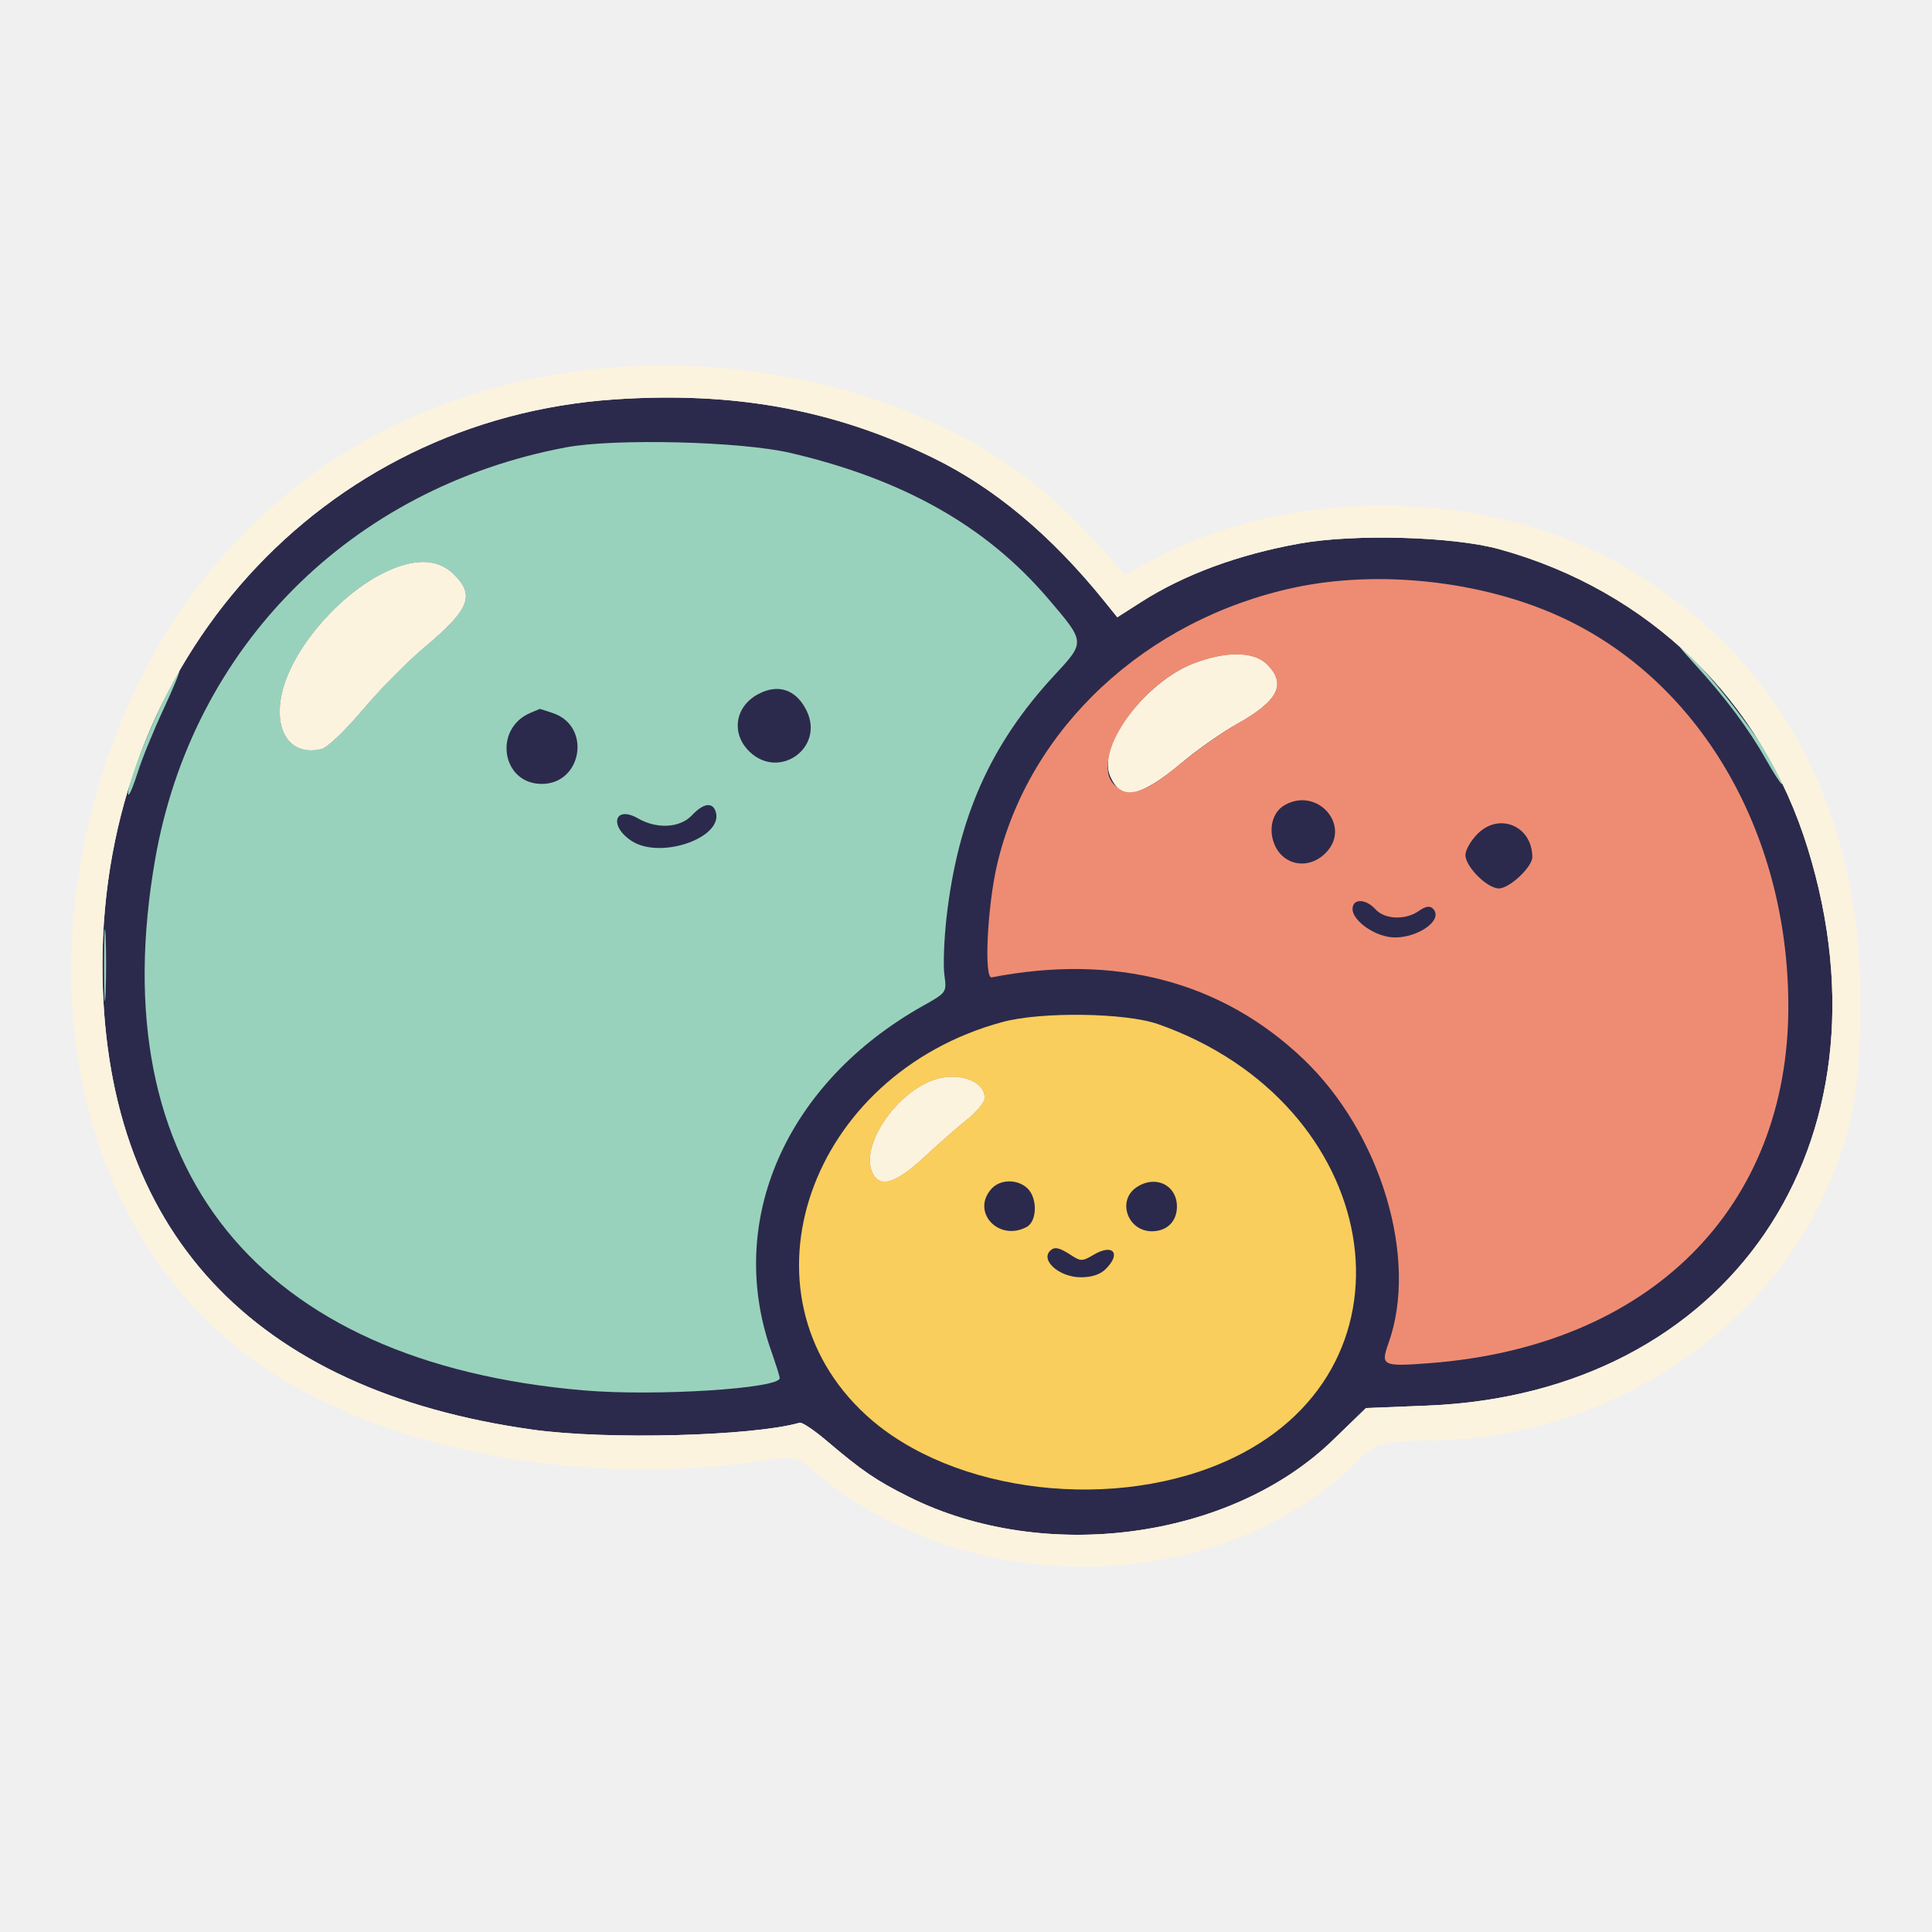
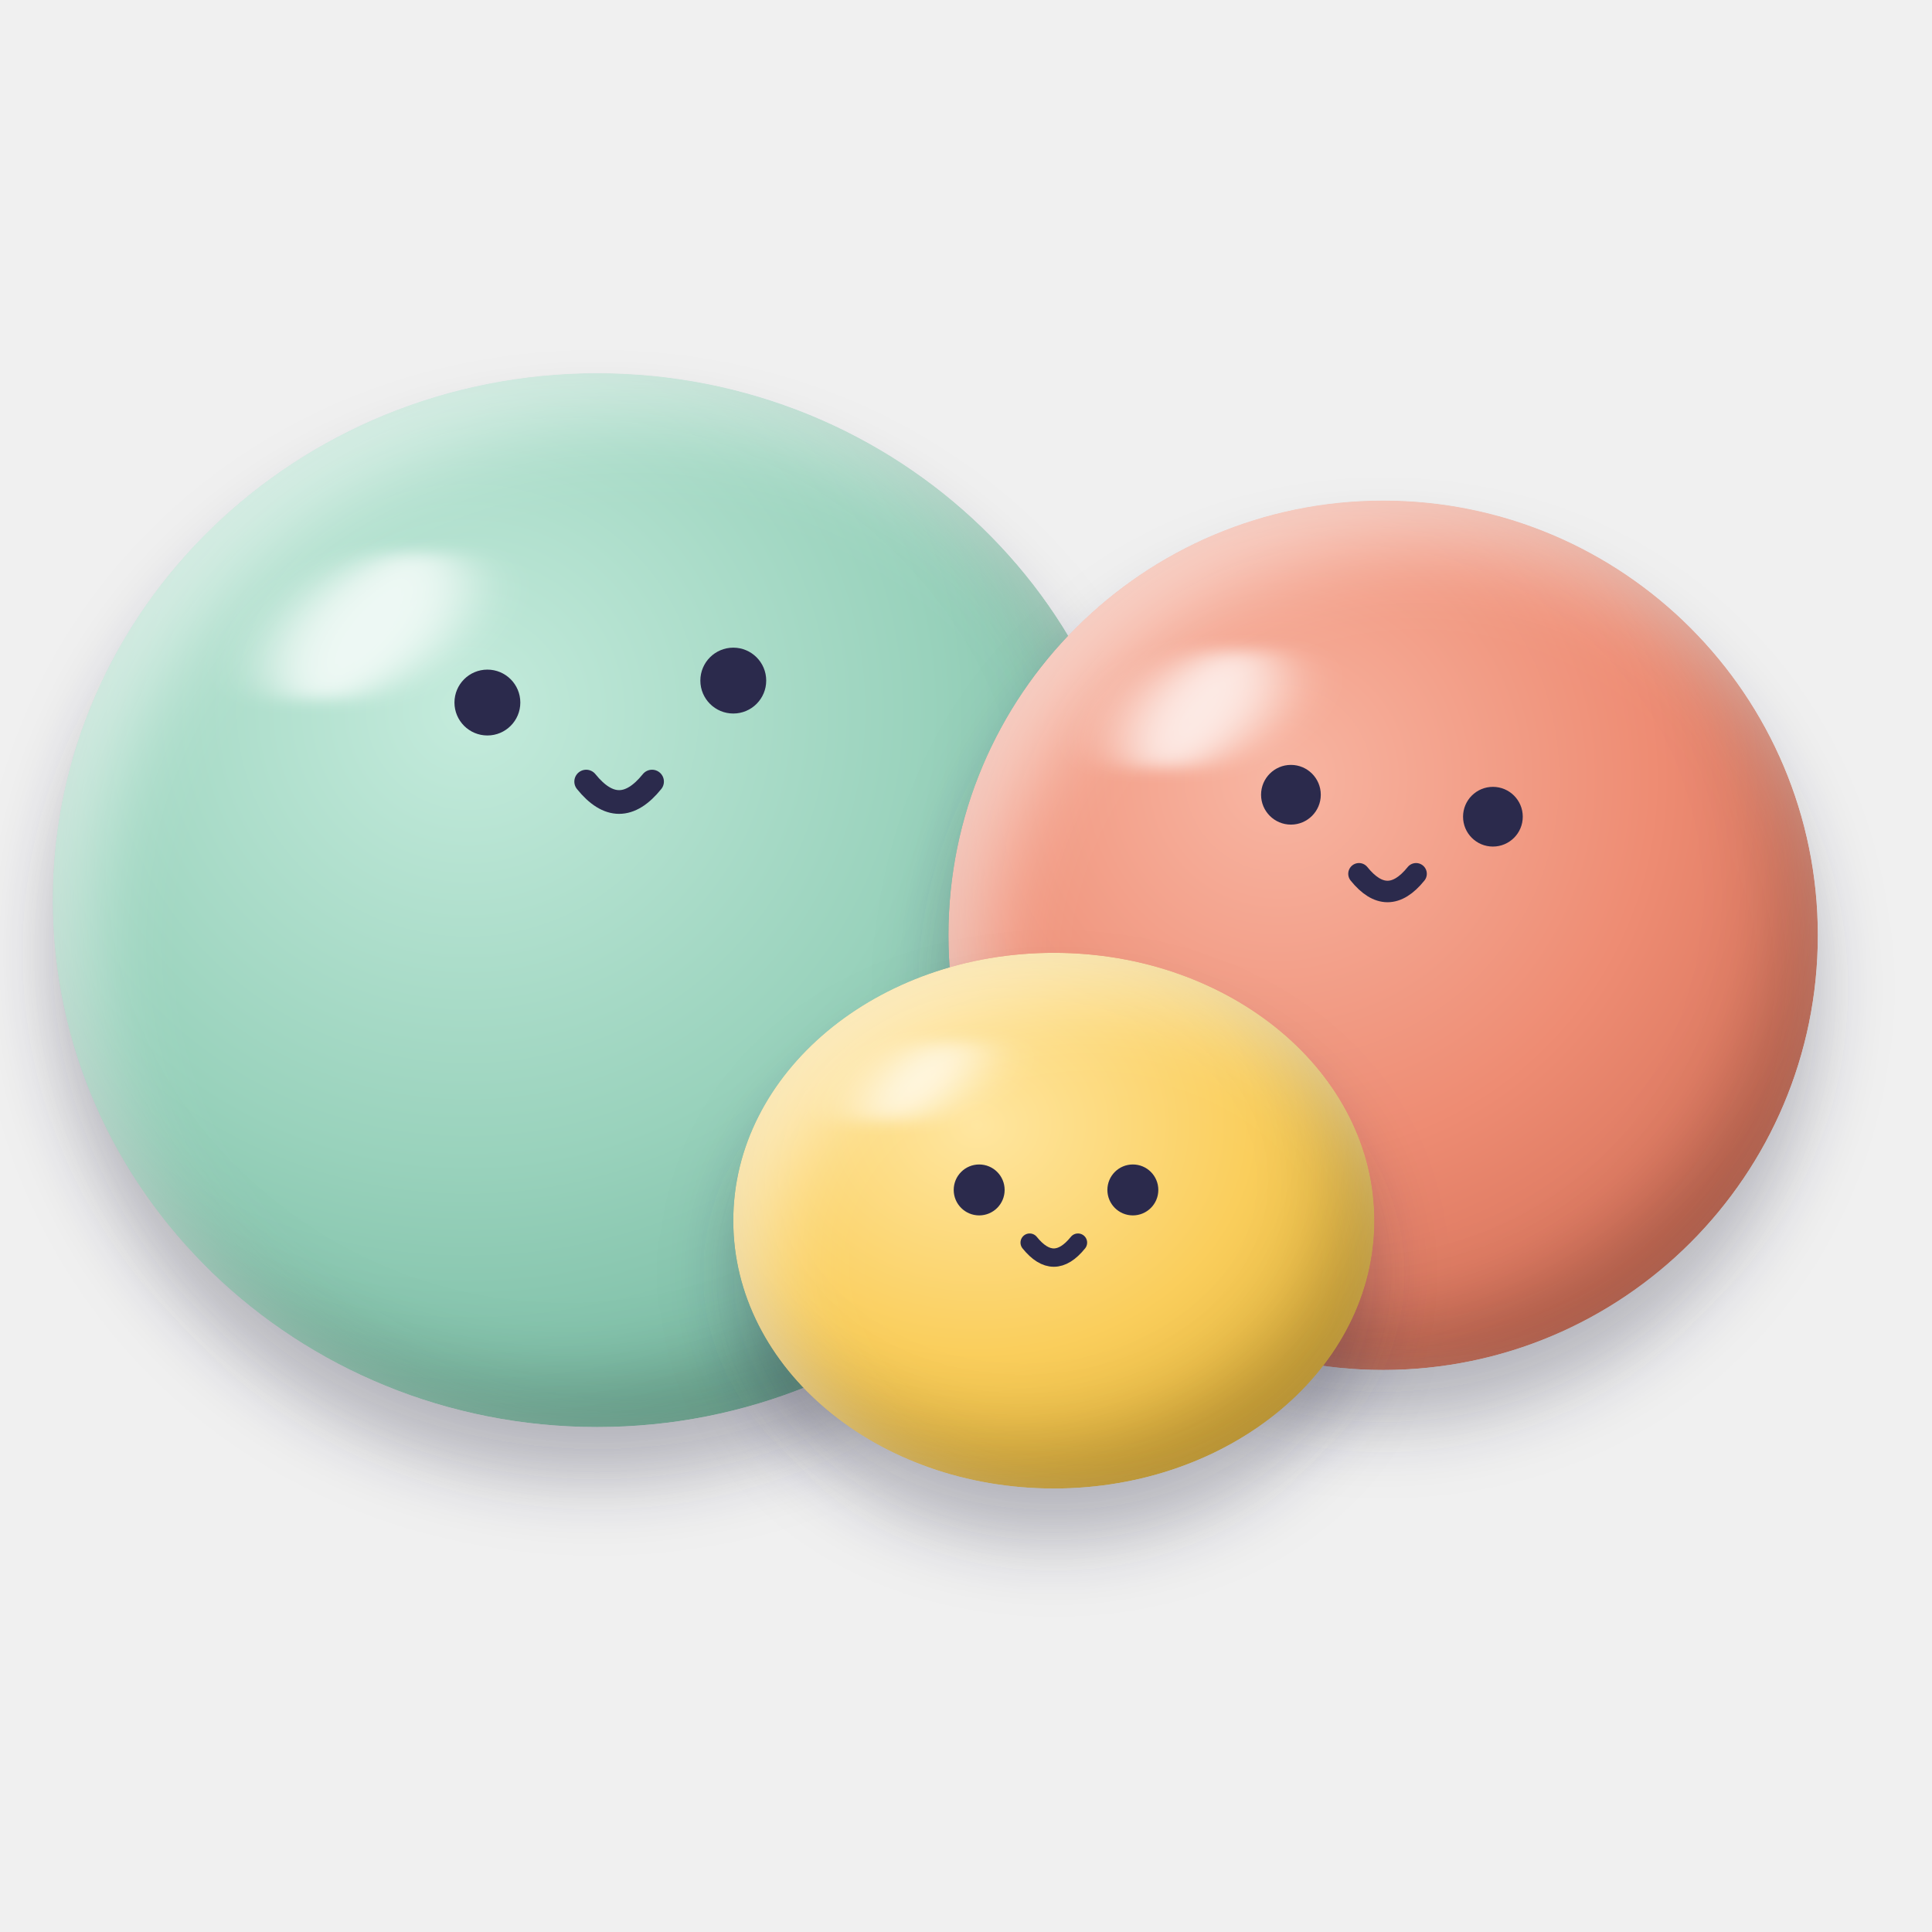
- <svg xmlns="http://www.w3.org/2000/svg" viewBox="11.5 -59.5 462.1 462.1" role="img" aria-label="JmkFamily">
+ <svg xmlns="http://www.w3.org/2000/svg" viewBox="30 -42 440 440" role="img" aria-label="JmkFamily">
+   <defs>
+     <radialGradient id="sgt" cx="38%" cy="32%" r="78%">
+       <stop offset="0" stop-color="#C4EBDC" />
+       <stop offset=".55" stop-color="#99D2BC" />
+       <stop offset="1" stop-color="#6FB49B" />
+     </radialGradient>
+     <radialGradient id="sgc" cx="38%" cy="32%" r="78%">
+       <stop offset="0" stop-color="#F8B6A3" />
+       <stop offset=".55" stop-color="#EE8C73" />
+       <stop offset="1" stop-color="#CF6A52" />
+     </radialGradient>
+     <radialGradient id="sgy" cx="38%" cy="32%" r="78%">
+       <stop offset="0" stop-color="#FFE6A0" />
+       <stop offset=".55" stop-color="#FACE5C" />
+       <stop offset="1" stop-color="#DFAE33" />
+     </radialGradient>
+     <filter id="sclay" x="-20%" y="-20%" width="140%" height="150%" color-interpolation-filters="sRGB">
+       <feGaussianBlur in="SourceAlpha" stdDeviation="9" result="b" />
+       <feOffset in="b" dx="-7" dy="-9" result="o1" />
+       <feComposite in="SourceAlpha" in2="o1" operator="out" result="sh" />
+       <feFlood flood-color="#000" flood-opacity=".22" />
+       <feComposite in2="sh" operator="in" result="inShadow" />
+       <feOffset in="b" dx="8" dy="10" result="o2" />
+       <feComposite in="SourceAlpha" in2="o2" operator="out" result="hl" />
+       <feFlood flood-color="#fff" flood-opacity=".55" />
+       <feComposite in2="hl" operator="in" result="inLight" />
+       <feMerge>
+         <feMergeNode in="SourceGraphic" />
+         <feMergeNode in="inShadow" />
+         <feMergeNode in="inLight" />
+       </feMerge>
+       <feComposite in2="SourceAlpha" operator="in" />
+     </filter>
+     <filter id="sdrop" x="-30%" y="-30%" width="160%" height="170%">
+       <feGaussianBlur stdDeviation="8" />
+     </filter>
+     <filter id="ssoft" x="-50%" y="-50%" width="200%" height="200%">
+       <feGaussianBlur stdDeviation="5" />
+     </filter>
+   </defs>
  <g id="symbol">
-     <path fill="#FCF3DE" fill-rule="evenodd" d="M 148.500 29.479 C 95.576 36.925, 55.227 70.210, 37.546 121.008 C 17.051 179.887, 32.443 239.487, 75.539 268.126 C 104.832 287.593, 151.175 296.136, 193.686 289.906 C 201.872 288.707, 201.872 288.707, 206.948 292.956 C 243.930 323.919, 304.122 322.303, 336.659 289.474 C 340.242 285.858, 343.377 285, 352.994 285 C 392.405 285, 430.781 261.692, 446.960 227.928 C 454.282 212.647, 456.347 202.414, 456.429 181 C 456.607 134.659, 437.874 99.001, 401.878 77.161 C 369.103 57.277, 321.608 56.141, 287.331 74.424 L 280.500 78.067 277.652 74.784 C 263.020 57.914, 250.685 48.580, 232.497 40.615 C 207.177 29.526, 176.793 25.498, 148.500 29.479" />
-     <path fill="#2B2A4C" fill-rule="evenodd" d="M 158.500 36.032 C 88.375 40.766, 35.967 98.660, 36.006 171.349 C 36.039 234.639, 71.651 273.063, 138.977 282.453 C 156.636 284.916, 191.506 284.008, 202.770 280.792 C 203.333 280.632, 206.203 282.547, 209.147 285.048 C 217.701 292.316, 221.039 294.597, 228.818 298.488 C 261.174 314.676, 305.728 308.741, 330.274 284.973 L 338.216 277.283 352.858 276.697 C 424.957 273.814, 465.698 214.214, 443.908 143.500 C 432.947 107.930, 405.937 81.724, 370.054 71.845 C 359.021 68.808, 335.426 68.147, 322.312 70.508 C 307.647 73.149, 294.690 77.938, 284.393 84.525 L 278.741 88.141 275.663 84.321 C 262.968 68.563, 249.261 57.107, 234.535 49.945 C 210.901 38.453, 187.116 34.101, 158.500 36.032 M 103.216 77.580 C 92.190 83.074, 81.255 96.034, 78.948 106.340 C 76.897 115.509, 81.132 121.439, 88.425 119.608 C 89.806 119.261, 94.029 115.232, 98.233 110.250 C 102.293 105.437, 108.932 98.718, 112.986 95.319 C 123.769 86.275, 125.119 82.965, 120.077 77.923 C 116.229 74.075, 110.483 73.958, 103.216 77.580 M 297 99.213 C 285.461 103.638, 274.060 118.903, 276.998 125.994 C 279.524 132.094, 284.061 131.304, 293.947 123.045 C 297.785 119.838, 303.851 115.578, 307.426 113.579 C 317.188 108.119, 319.206 104.115, 314.545 99.455 C 311.403 96.313, 304.801 96.222, 297 99.213 M 234.202 199.049 C 225.380 202.589, 217.651 214.321, 220.026 220.568 C 221.634 224.798, 225.503 223.770, 232.507 217.250 C 235.905 214.088, 240.555 210.012, 242.842 208.194 C 245.129 206.375, 247 204.082, 247 203.099 C 247 198.841, 240.134 196.669, 234.202 199.049" />
-     <path fill="#99D2BC" fill-rule="evenodd" d="M 146.834 47.508 C 95.385 57.209, 57.466 95.245, 48.609 146.037 C 35.688 220.130, 73.041 266.394, 151.164 273.057 C 168.179 274.508, 198 272.633, 198 270.113 C 198 269.738, 197.070 266.784, 195.933 263.549 C 185.003 232.452, 199.518 199.475, 232.223 181.100 C 237.946 177.884, 237.946 177.884, 237.381 173.692 C 237.070 171.386, 237.298 165.225, 237.888 160 C 240.585 136.102, 248.383 118.551, 263.608 102.106 C 271.143 93.967, 271.162 94.207, 262.210 83.703 C 247.427 66.355, 227.585 55.139, 200.500 48.821 C 188.668 46.060, 158.435 45.321, 146.834 47.508 M 103.216 77.580 C 92.190 83.074, 81.255 96.034, 78.948 106.340 C 76.897 115.509, 81.132 121.439, 88.425 119.608 C 89.806 119.261, 94.029 115.232, 98.233 110.250 C 102.293 105.437, 108.932 98.718, 112.986 95.319 C 123.769 86.275, 125.119 82.965, 120.077 77.923 C 116.229 74.075, 110.483 73.958, 103.216 77.580 M 416.774 99.264 C 424.325 107.523, 429.684 114.699, 433.957 122.270 C 435.736 125.422, 437.403 128, 437.663 128 C 440.341 128, 423.072 104.115, 414.888 96.500 C 412.228 94.024, 412.946 95.077, 416.774 99.264 M 49.569 110.250 C 45.085 119.910, 41.494 129.828, 42.219 130.553 C 42.452 130.785, 43.452 128.394, 44.441 125.238 C 45.431 122.082, 48.180 115.338, 50.552 110.250 C 52.923 105.162, 54.638 101, 54.363 101 C 54.088 101, 51.931 105.162, 49.569 110.250 M 192.775 106.559 C 187.241 109.562, 186.317 116.014, 190.805 120.313 C 197.866 127.078, 208.662 119.411, 204.481 110.601 C 202.030 105.436, 197.639 103.919, 192.775 106.559 M 138.500 110.945 C 129.401 114.670, 131.421 128, 141.085 128 C 150.713 128, 152.984 114.282, 143.881 111.108 C 142.132 110.499, 140.656 110.029, 140.601 110.063 C 140.545 110.098, 139.600 110.495, 138.500 110.945 M 177 135.500 C 174.150 138.534, 168.654 138.856, 164.124 136.257 C 158.512 133.036, 157.059 138.027, 162.560 141.631 C 169.581 146.232, 185.011 140.683, 182.608 134.422 C 181.789 132.287, 179.628 132.703, 177 135.500 M 36.395 171.500 C 36.396 179.200, 36.553 182.218, 36.743 178.206 C 36.934 174.195, 36.932 167.895, 36.741 164.206 C 36.549 160.518, 36.393 163.800, 36.395 171.500" />
-     <path fill="#EE8C73" fill-rule="evenodd" d="M 321 81.059 C 285.542 88.695, 257.720 114.588, 250.028 147.112 C 247.659 157.126, 246.802 174.636, 248.699 174.267 C 278.238 168.526, 303.747 175.217, 323.253 193.822 C 341.799 211.512, 350.817 241.583, 343.617 261.724 C 341.670 267.172, 342.128 267.399, 353.350 266.550 C 406.106 262.561, 439.353 229.443, 439.238 180.997 C 439.140 139.262, 417.807 103.030, 384.421 87.892 C 365.644 79.378, 341.091 76.733, 321 81.059 M 297 99.213 C 282.595 104.737, 270.639 125.144, 279.454 129.161 C 283.100 130.822, 285.978 129.607, 294.082 122.983 C 298.162 119.648, 304.296 115.350, 307.713 113.432 C 317.185 108.114, 319.161 104.070, 314.545 99.455 C 311.403 96.313, 304.801 96.222, 297 99.213 M 318.695 133.111 C 315.980 134.690, 314.905 138.429, 316.144 141.984 C 318.050 147.452, 324.340 148.751, 328.545 144.545 C 334.947 138.144, 326.632 128.493, 318.695 133.111 M 364.923 139.923 C 363.315 141.531, 362 143.815, 362 145 C 362 147.784, 367.216 153, 370 153 C 372.532 153, 378 147.881, 378 145.511 C 378 138.090, 370.122 134.724, 364.923 139.923 M 335 157.927 C 335 160.406, 339.292 163.776, 343.440 164.555 C 349.361 165.666, 357.178 160.778, 354.217 157.817 C 353.486 157.086, 352.471 157.257, 350.862 158.384 C 347.666 160.623, 342.707 160.439, 340.500 158 C 338.156 155.410, 335 155.369, 335 157.927" />
-     <path fill="#FACE5C" fill-rule="evenodd" d="M 251.322 184.935 C 204.864 197.480, 186.735 249.795, 218.717 279.024 C 239.325 297.859, 278.841 302.443, 306.441 289.199 C 353.005 266.856, 342.194 204.340, 288.500 185.456 C 280.726 182.722, 260.562 182.440, 251.322 184.935 M 234.202 199.049 C 225.380 202.589, 217.651 214.321, 220.026 220.568 C 221.634 224.798, 225.503 223.770, 232.507 217.250 C 235.905 214.088, 240.555 210.012, 242.842 208.194 C 245.129 206.375, 247 204.082, 247 203.099 C 247 198.841, 240.134 196.669, 234.202 199.049 M 248.655 224.829 C 243.674 230.332, 250.335 237.567, 257.066 233.965 C 259.611 232.603, 259.676 226.921, 257.171 224.655 C 254.756 222.469, 250.716 222.552, 248.655 224.829 M 283.223 224.557 C 278.645 227.763, 281.263 235, 287 235 C 290.617 235, 293 232.650, 293 229.084 C 293 223.860, 287.713 221.412, 283.223 224.557 M 262.667 239.667 C 260.327 242.006, 264.952 246, 270 246 C 272.667 246, 274.667 245.333, 276 244 C 279.739 240.261, 277.695 237.886, 273.083 240.610 C 270.349 242.225, 269.998 242.229, 267.616 240.668 C 264.861 238.863, 263.704 238.629, 262.667 239.667" />
-     <path fill="#FCF3DE" fill-rule="evenodd" d="M 148.500 29.479 C 95.576 36.925, 55.227 70.210, 37.546 121.008 C 17.051 179.887, 32.443 239.487, 75.539 268.126 C 104.832 287.593, 151.175 296.136, 193.686 289.906 C 201.872 288.707, 201.872 288.707, 206.948 292.956 C 243.930 323.919, 304.122 322.303, 336.659 289.474 C 340.242 285.858, 343.377 285, 352.994 285 C 392.405 285, 430.781 261.692, 446.960 227.928 C 454.282 212.647, 456.347 202.414, 456.429 181 C 456.607 134.659, 437.874 99.001, 401.878 77.161 C 369.103 57.277, 321.608 56.141, 287.331 74.424 L 280.500 78.067 277.652 74.784 C 263.020 57.914, 250.685 48.580, 232.497 40.615 C 207.177 29.526, 176.793 25.498, 148.500 29.479 M 158.500 36.032 C 88.375 40.766, 35.967 98.660, 36.006 171.349 C 36.039 234.639, 71.651 273.063, 138.977 282.453 C 156.636 284.916, 191.506 284.008, 202.770 280.792 C 203.333 280.632, 206.203 282.547, 209.147 285.048 C 217.701 292.316, 221.039 294.597, 228.818 298.488 C 261.174 314.676, 305.728 308.741, 330.274 284.973 L 338.216 277.283 352.858 276.697 C 424.957 273.814, 465.698 214.214, 443.908 143.500 C 432.947 107.930, 405.937 81.724, 370.054 71.845 C 359.021 68.808, 335.426 68.147, 322.312 70.508 C 307.647 73.149, 294.690 77.938, 284.393 84.525 L 278.741 88.141 275.663 84.321 C 262.968 68.563, 249.261 57.107, 234.535 49.945 C 210.901 38.453, 187.116 34.101, 158.500 36.032 M 103.216 77.580 C 92.190 83.074, 81.255 96.034, 78.948 106.340 C 76.897 115.509, 81.132 121.439, 88.425 119.608 C 89.806 119.261, 94.029 115.232, 98.233 110.250 C 102.293 105.437, 108.932 98.718, 112.986 95.319 C 123.769 86.275, 125.119 82.965, 120.077 77.923 C 116.229 74.075, 110.483 73.958, 103.216 77.580 M 297 99.213 C 285.461 103.638, 274.060 118.903, 276.998 125.994 C 279.524 132.094, 284.061 131.304, 293.947 123.045 C 297.785 119.838, 303.851 115.578, 307.426 113.579 C 317.188 108.119, 319.206 104.115, 314.545 99.455 C 311.403 96.313, 304.801 96.222, 297 99.213 M 234.202 199.049 C 225.380 202.589, 217.651 214.321, 220.026 220.568 C 221.634 224.798, 225.503 223.770, 232.507 217.250 C 235.905 214.088, 240.555 210.012, 242.842 208.194 C 245.129 206.375, 247 204.082, 247 203.099 C 247 198.841, 240.134 196.669, 234.202 199.049" />
+     <g>
+       <ellipse cx="166" cy="175" rx="124" ry="120" fill="#1E1D38" opacity="0.28" filter="url(#sdrop)" />
+       <ellipse cx="166" cy="163" rx="124" ry="120" fill="url(#sgt)" filter="url(#sclay)" />
+       <ellipse cx="113.92" cy="100.6" rx="24.8" ry="13.2" transform="rotate(-32 113.92 100.6)" fill="#fff" opacity=".75" filter="url(#ssoft)" />
+       <circle cx="141" cy="118" r="7.5" fill="#2B2A4C" />
+       <circle cx="197" cy="113" r="7.5" fill="#2B2A4C" />
+       <path d="M163.5 136 Q171 145.3 178.5 136" fill="none" stroke="#2B2A4C" stroke-width="5.4" stroke-linecap="round" />
+     </g>
+     <g>
+       <ellipse cx="345" cy="183" rx="99" ry="99" fill="#1E1D38" opacity="0.28" filter="url(#sdrop)" />
+       <ellipse cx="345" cy="171" rx="99" ry="99" fill="url(#sgc)" filter="url(#sclay)" />
+       <ellipse cx="303.42" cy="119.52" rx="19.8" ry="10.89" transform="rotate(-32 303.42 119.52)" fill="#fff" opacity=".75" filter="url(#ssoft)" />
+       <circle cx="324" cy="139" r="6.8" fill="#2B2A4C" />
+       <circle cx="370" cy="144" r="6.8" fill="#2B2A4C" />
+       <path d="M339.5 157 Q346 165.06 352.5 157" fill="none" stroke="#2B2A4C" stroke-width="4.896" stroke-linecap="round" />
+     </g>
+     <g>
+       <ellipse cx="270" cy="248" rx="73" ry="61" fill="#1E1D38" opacity="0.28" filter="url(#sdrop)" />
+       <ellipse cx="270" cy="236" rx="73" ry="61" fill="url(#sgy)" filter="url(#sclay)" />
+       <ellipse cx="239.34" cy="204.28" rx="14.6" ry="6.71" transform="rotate(-32 239.34 204.28)" fill="#fff" opacity=".75" filter="url(#ssoft)" />
+       <circle cx="253" cy="229" r="5.8" fill="#2B2A4C" />
+       <circle cx="288" cy="229" r="5.8" fill="#2B2A4C" />
+       <path d="M264.5 241 Q270 247.82 275.5 241" fill="none" stroke="#2B2A4C" stroke-width="4.176" stroke-linecap="round" />
+     </g>
  </g>
</svg>
